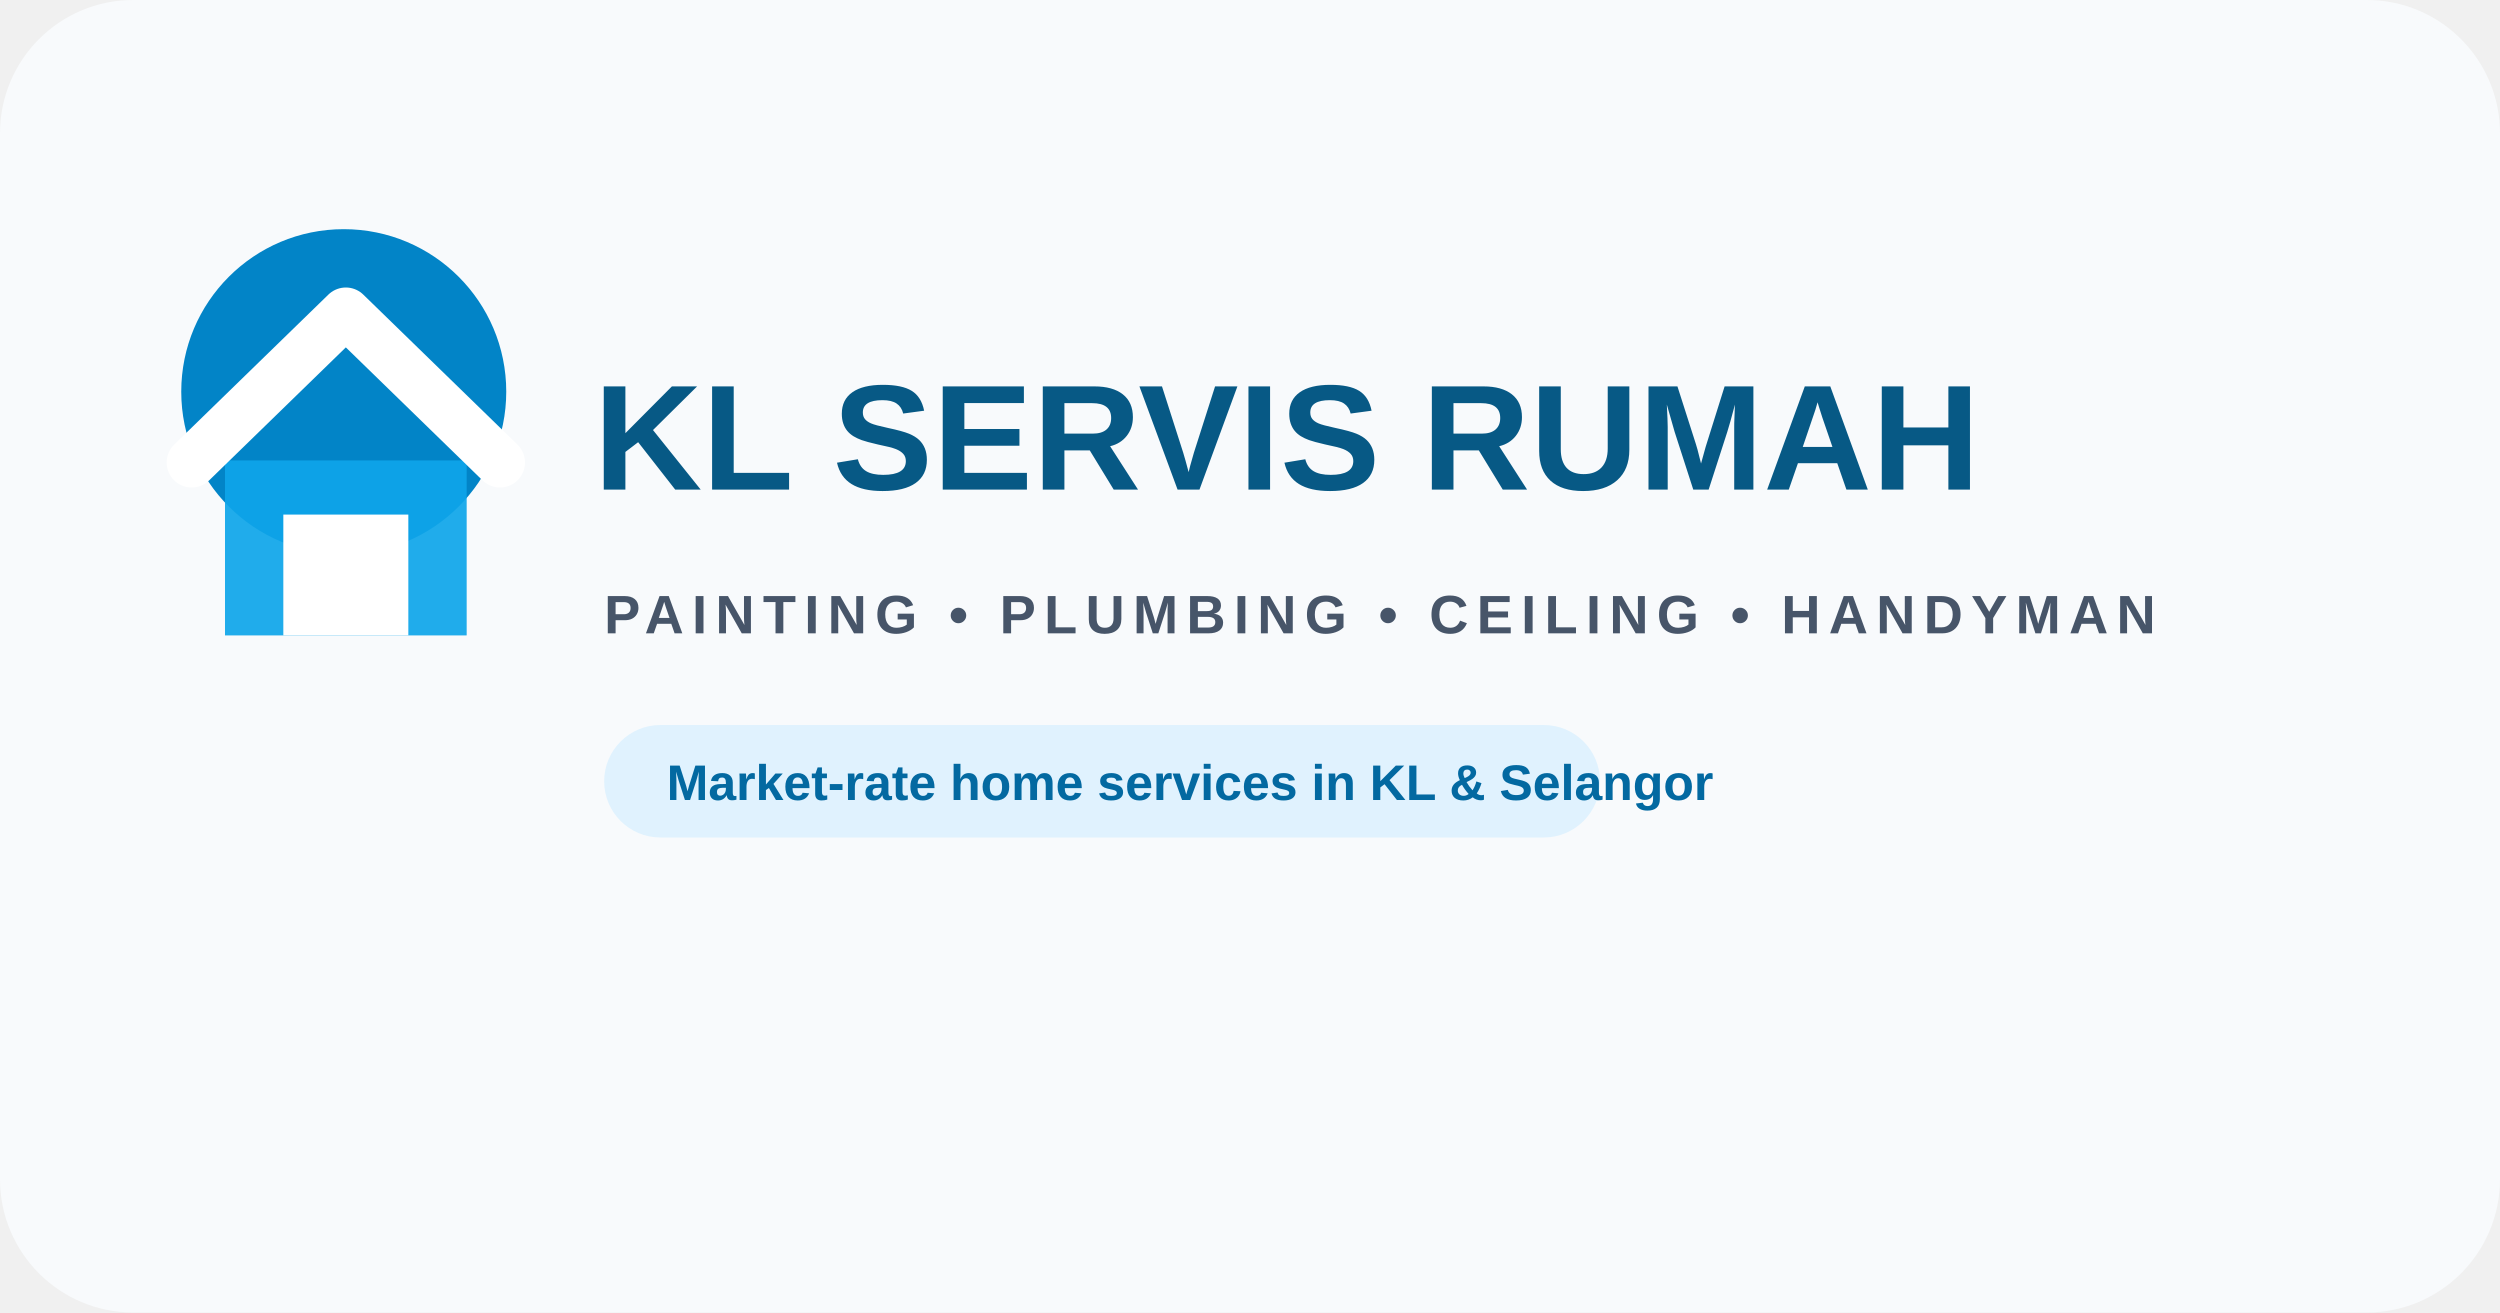
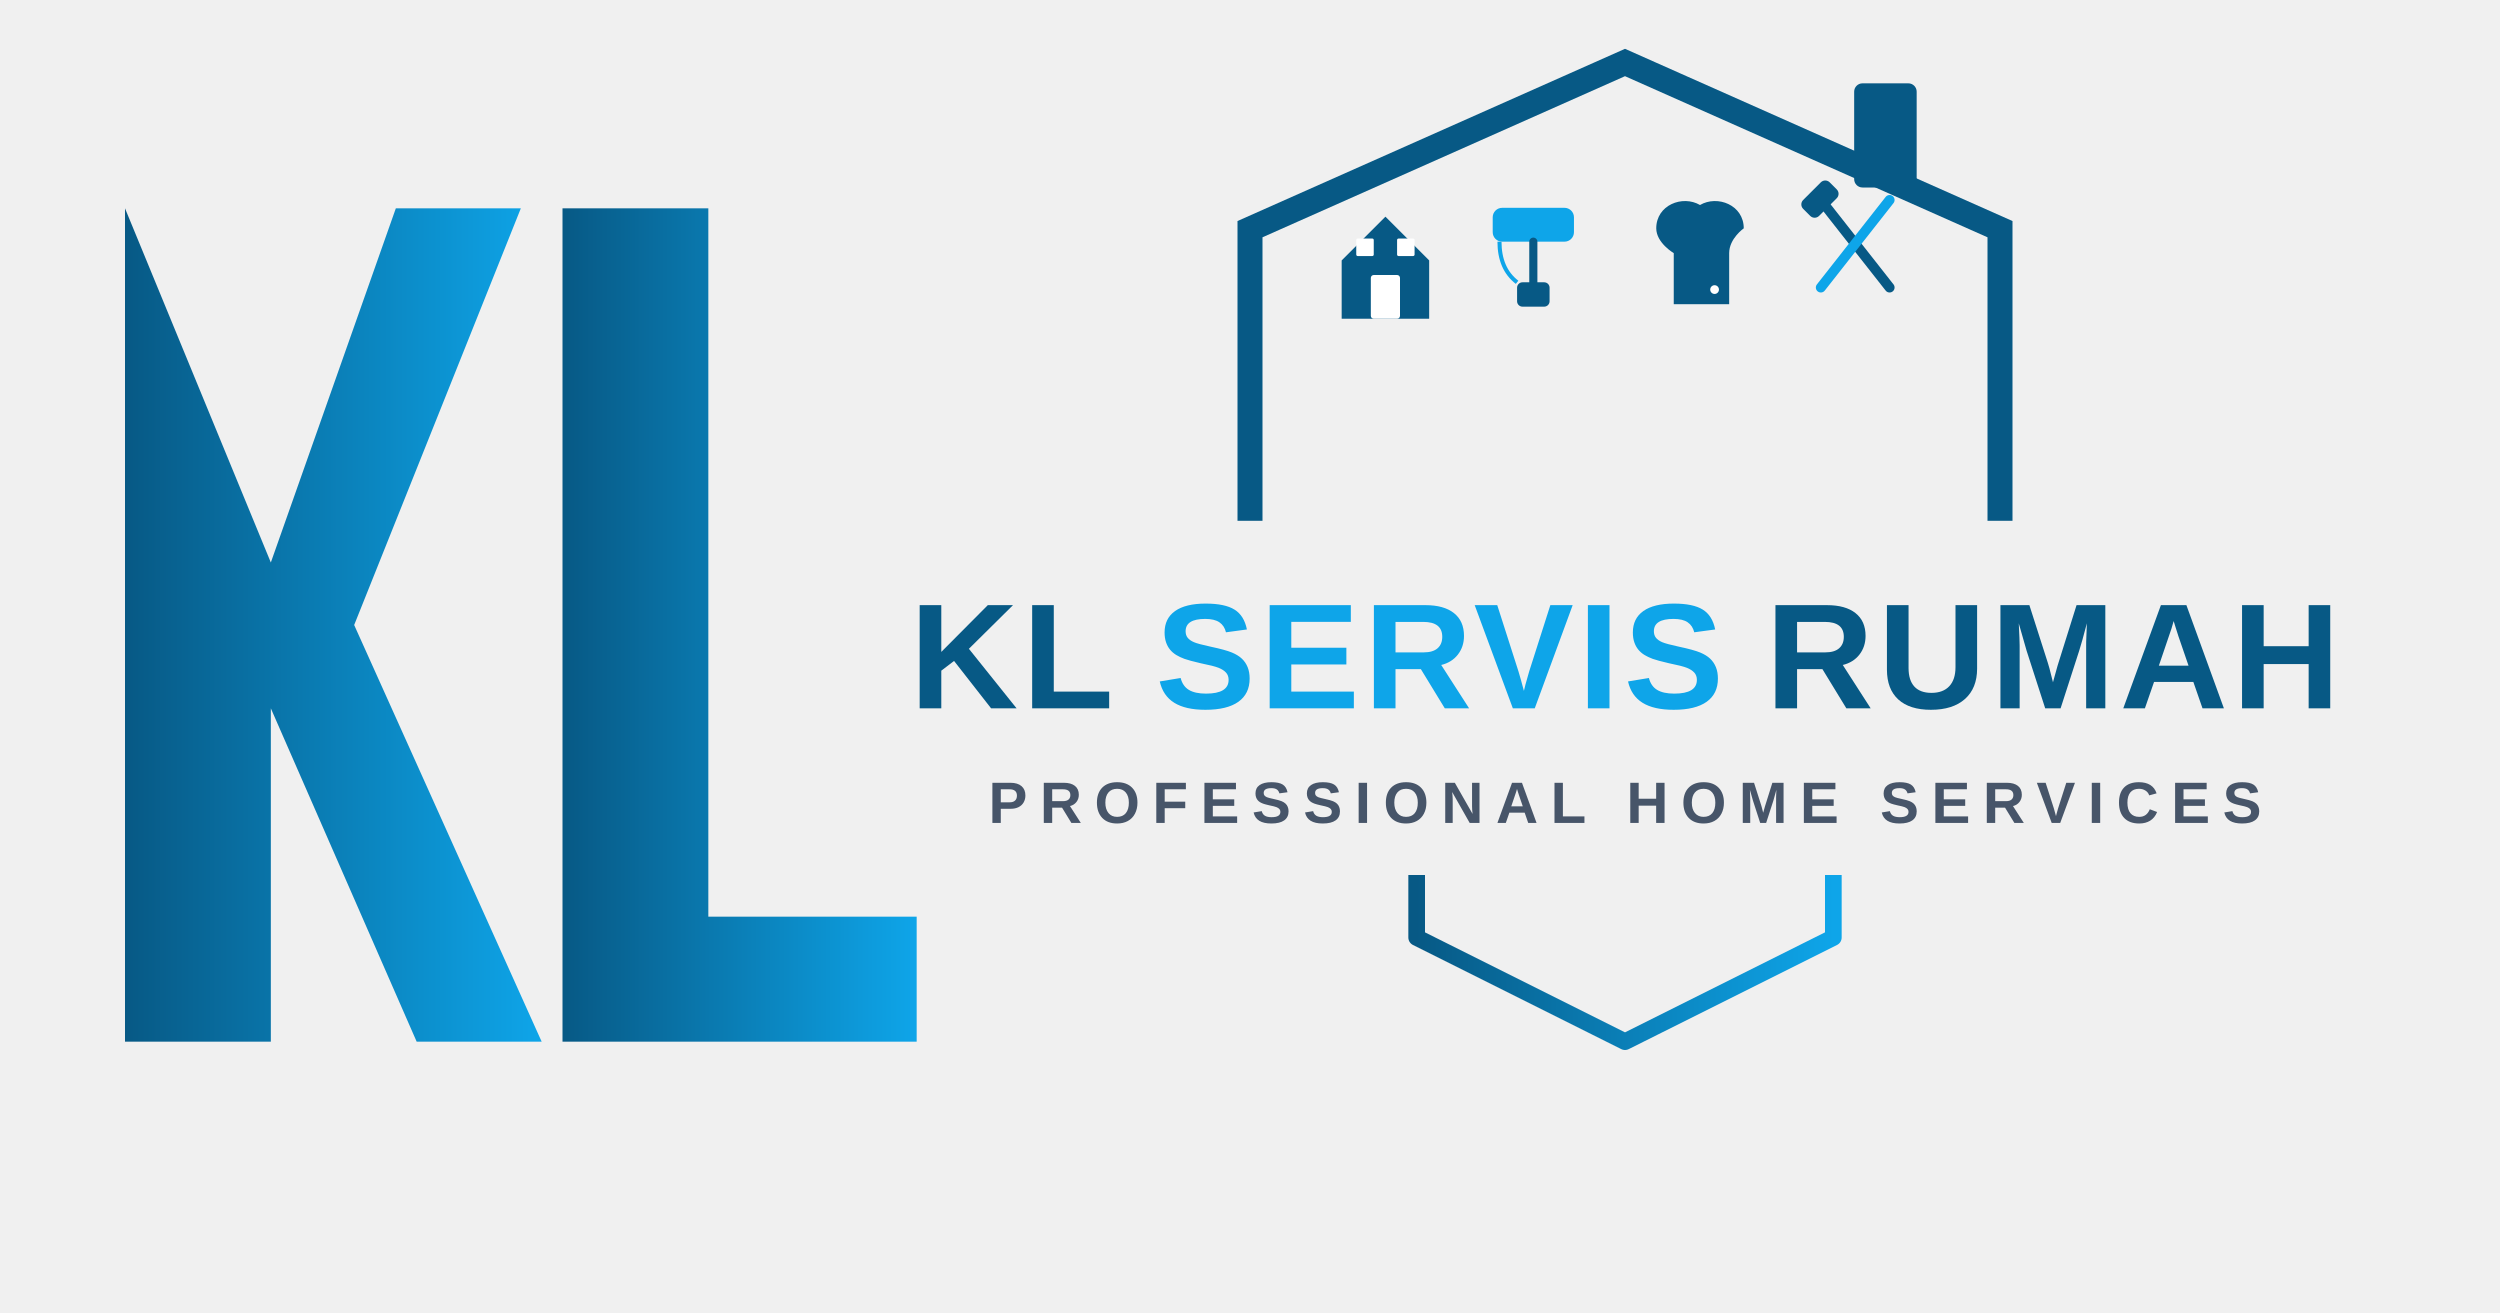
- <svg xmlns="http://www.w3.org/2000/svg" width="1200" height="630" viewBox="0 0 1200 630" role="img" aria-labelledby="title desc">
-   <rect width="1200" height="630" rx="64" fill="#F8FAFC" />
-   <circle cx="165" cy="188" r="78" fill="#0284C7" />
-   <path d="M108 221h116v84H108z" fill="#0EA5E9" opacity=".92" />
-   <path d="M92 222 166 150l74 72" fill="none" stroke="#ffffff" stroke-width="24" stroke-linecap="round" stroke-linejoin="round" />
-   <path d="M136 305v-58h60v58" fill="#ffffff" />
-   <text x="285" y="235" font-family="Arial, Helvetica, sans-serif" font-size="72" font-weight="800" fill="#075985">KL SERVIS RUMAH</text>
-   <text x="290" y="304" font-family="Arial, Helvetica, sans-serif" font-size="26" font-weight="700" fill="#475569" letter-spacing="4">PAINTING • PLUMBING • CEILING • HANDYMAN</text>
-   <rect x="290" y="348" width="478" height="54" rx="27" fill="#E0F2FE" />
-   <text x="320" y="384" font-family="Arial, Helvetica, sans-serif" font-size="24" font-weight="700" fill="#0369A1">Market-rate home services in KL &amp; Selangor</text>
+ <svg xmlns="http://www.w3.org/2000/svg" viewBox="0 0 1200 630" role="img" aria-label="KL Servis Rumah - Professional Home Services">
+   <defs>
+     <linearGradient id="klGrad" x1="0%" y1="0%" x2="100%" y2="0%">
+       <stop offset="0%" stop-color="#075985" />
+       <stop offset="100%" stop-color="#0EA5E9" />
+     </linearGradient>
+   </defs>
+   <g transform="translate(60, 100)">
+     <path d="M0 0 L0 400 L70 400 L70 240 L140 400 L200 400 L110 200 L190 0 L130 0 L70 170 L0 0Z" fill="url(#klGrad)" />
+     <path d="M210 0 L210 400 L380 400 L380 340 L280 340 L280 0Z" fill="url(#klGrad)" />
+   </g>
+   <g transform="translate(600, 30)">
+     <path d="M0 220 L0 80 L180 0 L360 80 L360 220" fill="none" stroke="#075985" stroke-width="12" />
+     <rect x="290" y="10" width="30" height="50" rx="4" fill="#075985" />
+     <g transform="translate(30, 60)">
+       <g transform="translate(0, 0) scale(0.7)">
+         <path d="M20 50 L50 20 L80 50 L80 90 L20 90Z" fill="#075985" />
+         <rect x="40" y="60" width="20" height="30" rx="2" fill="#fff" />
+         <rect x="30" y="35" width="12" height="12" rx="1" fill="#fff" />
+         <rect x="58" y="35" width="12" height="12" rx="1" fill="#fff" />
+       </g>
+       <g transform="translate(80, 0) scale(0.65)">
+         <rect x="10" y="15" width="60" height="25" rx="7" fill="#0EA5E9" />
+         <line x1="40" y1="40" x2="40" y2="75" stroke="#075985" stroke-width="6" stroke-linecap="round" />
+         <rect x="28" y="70" width="24" height="18" rx="4" fill="#075985" />
+         <path d="M15 40 Q15 60 28 70" fill="none" stroke="#0EA5E9" stroke-width="3" />
+       </g>
+       <g transform="translate(165, 0) scale(0.7)">
+         <path d="M30 10 L30 80 L50 80 L50 45 C50 35 60 28 60 28 C60 12 42 5 30 12 C18 5 0 12 0 28 C0 38 12 45 12 45 L12 80 L30 80" fill="#075985" />
+         <circle cx="40" cy="70" r="3" fill="#fff" />
+       </g>
+       <g transform="translate(235, 0) scale(0.6)">
+         <line x1="15" y1="10" x2="70" y2="80" stroke="#075985" stroke-width="8" stroke-linecap="round" />
+         <line x1="70" y1="10" x2="15" y2="80" stroke="#0EA5E9" stroke-width="8" stroke-linecap="round" />
+         <rect x="0" y="0" width="30" height="18" rx="5" fill="#075985" transform="rotate(-45 15 10)" />
+       </g>
+     </g>
+     <text x="180" y="310" font-family="Arial, Helvetica, sans-serif" font-size="72" font-weight="900" text-anchor="middle" letter-spacing="2">
+       <tspan fill="#075985">KL </tspan>
+       <tspan fill="#0EA5E9">SERVIS </tspan>
+       <tspan fill="#075985">RUMAH</tspan>
+     </text>
+     <text x="180" y="365" font-family="Arial, Helvetica, sans-serif" font-size="28" font-weight="600" fill="#475569" text-anchor="middle" letter-spacing="6">PROFESSIONAL HOME SERVICES</text>
+     <path d="M80 390 L80 420 L180 470 L280 420 L280 390" fill="none" stroke="url(#klGrad)" stroke-width="8" stroke-linejoin="round" />
+   </g>
</svg>
